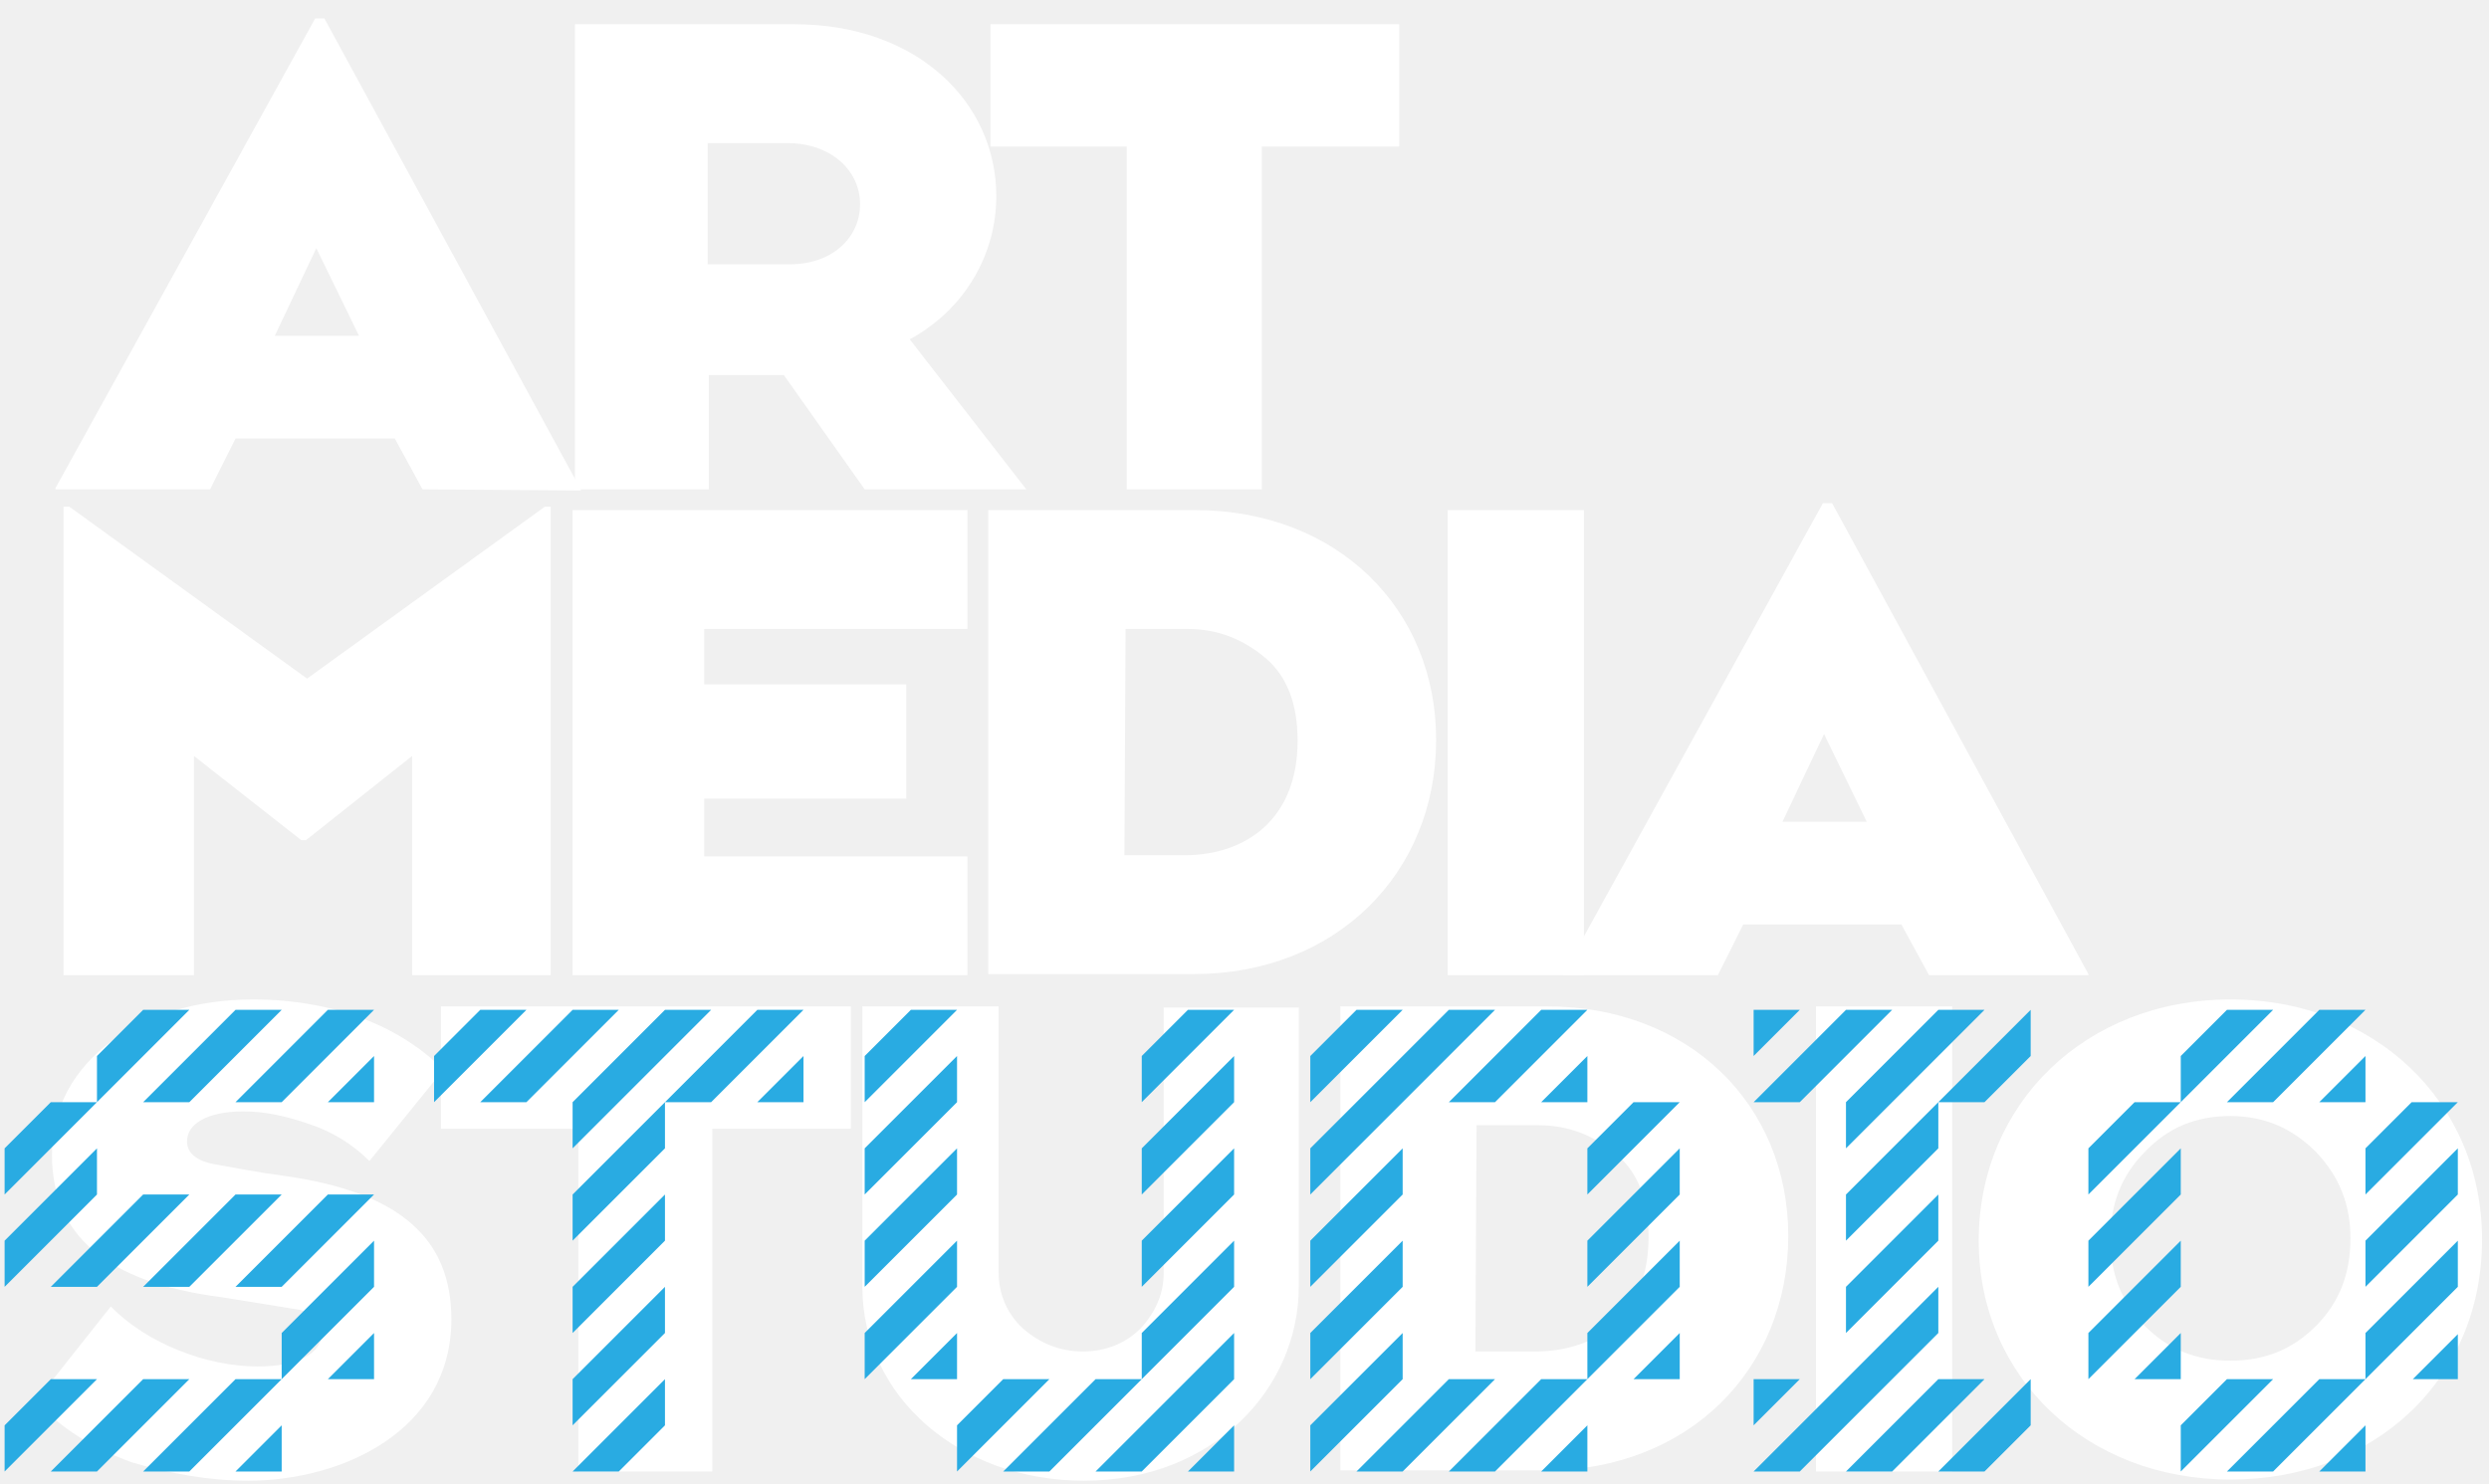
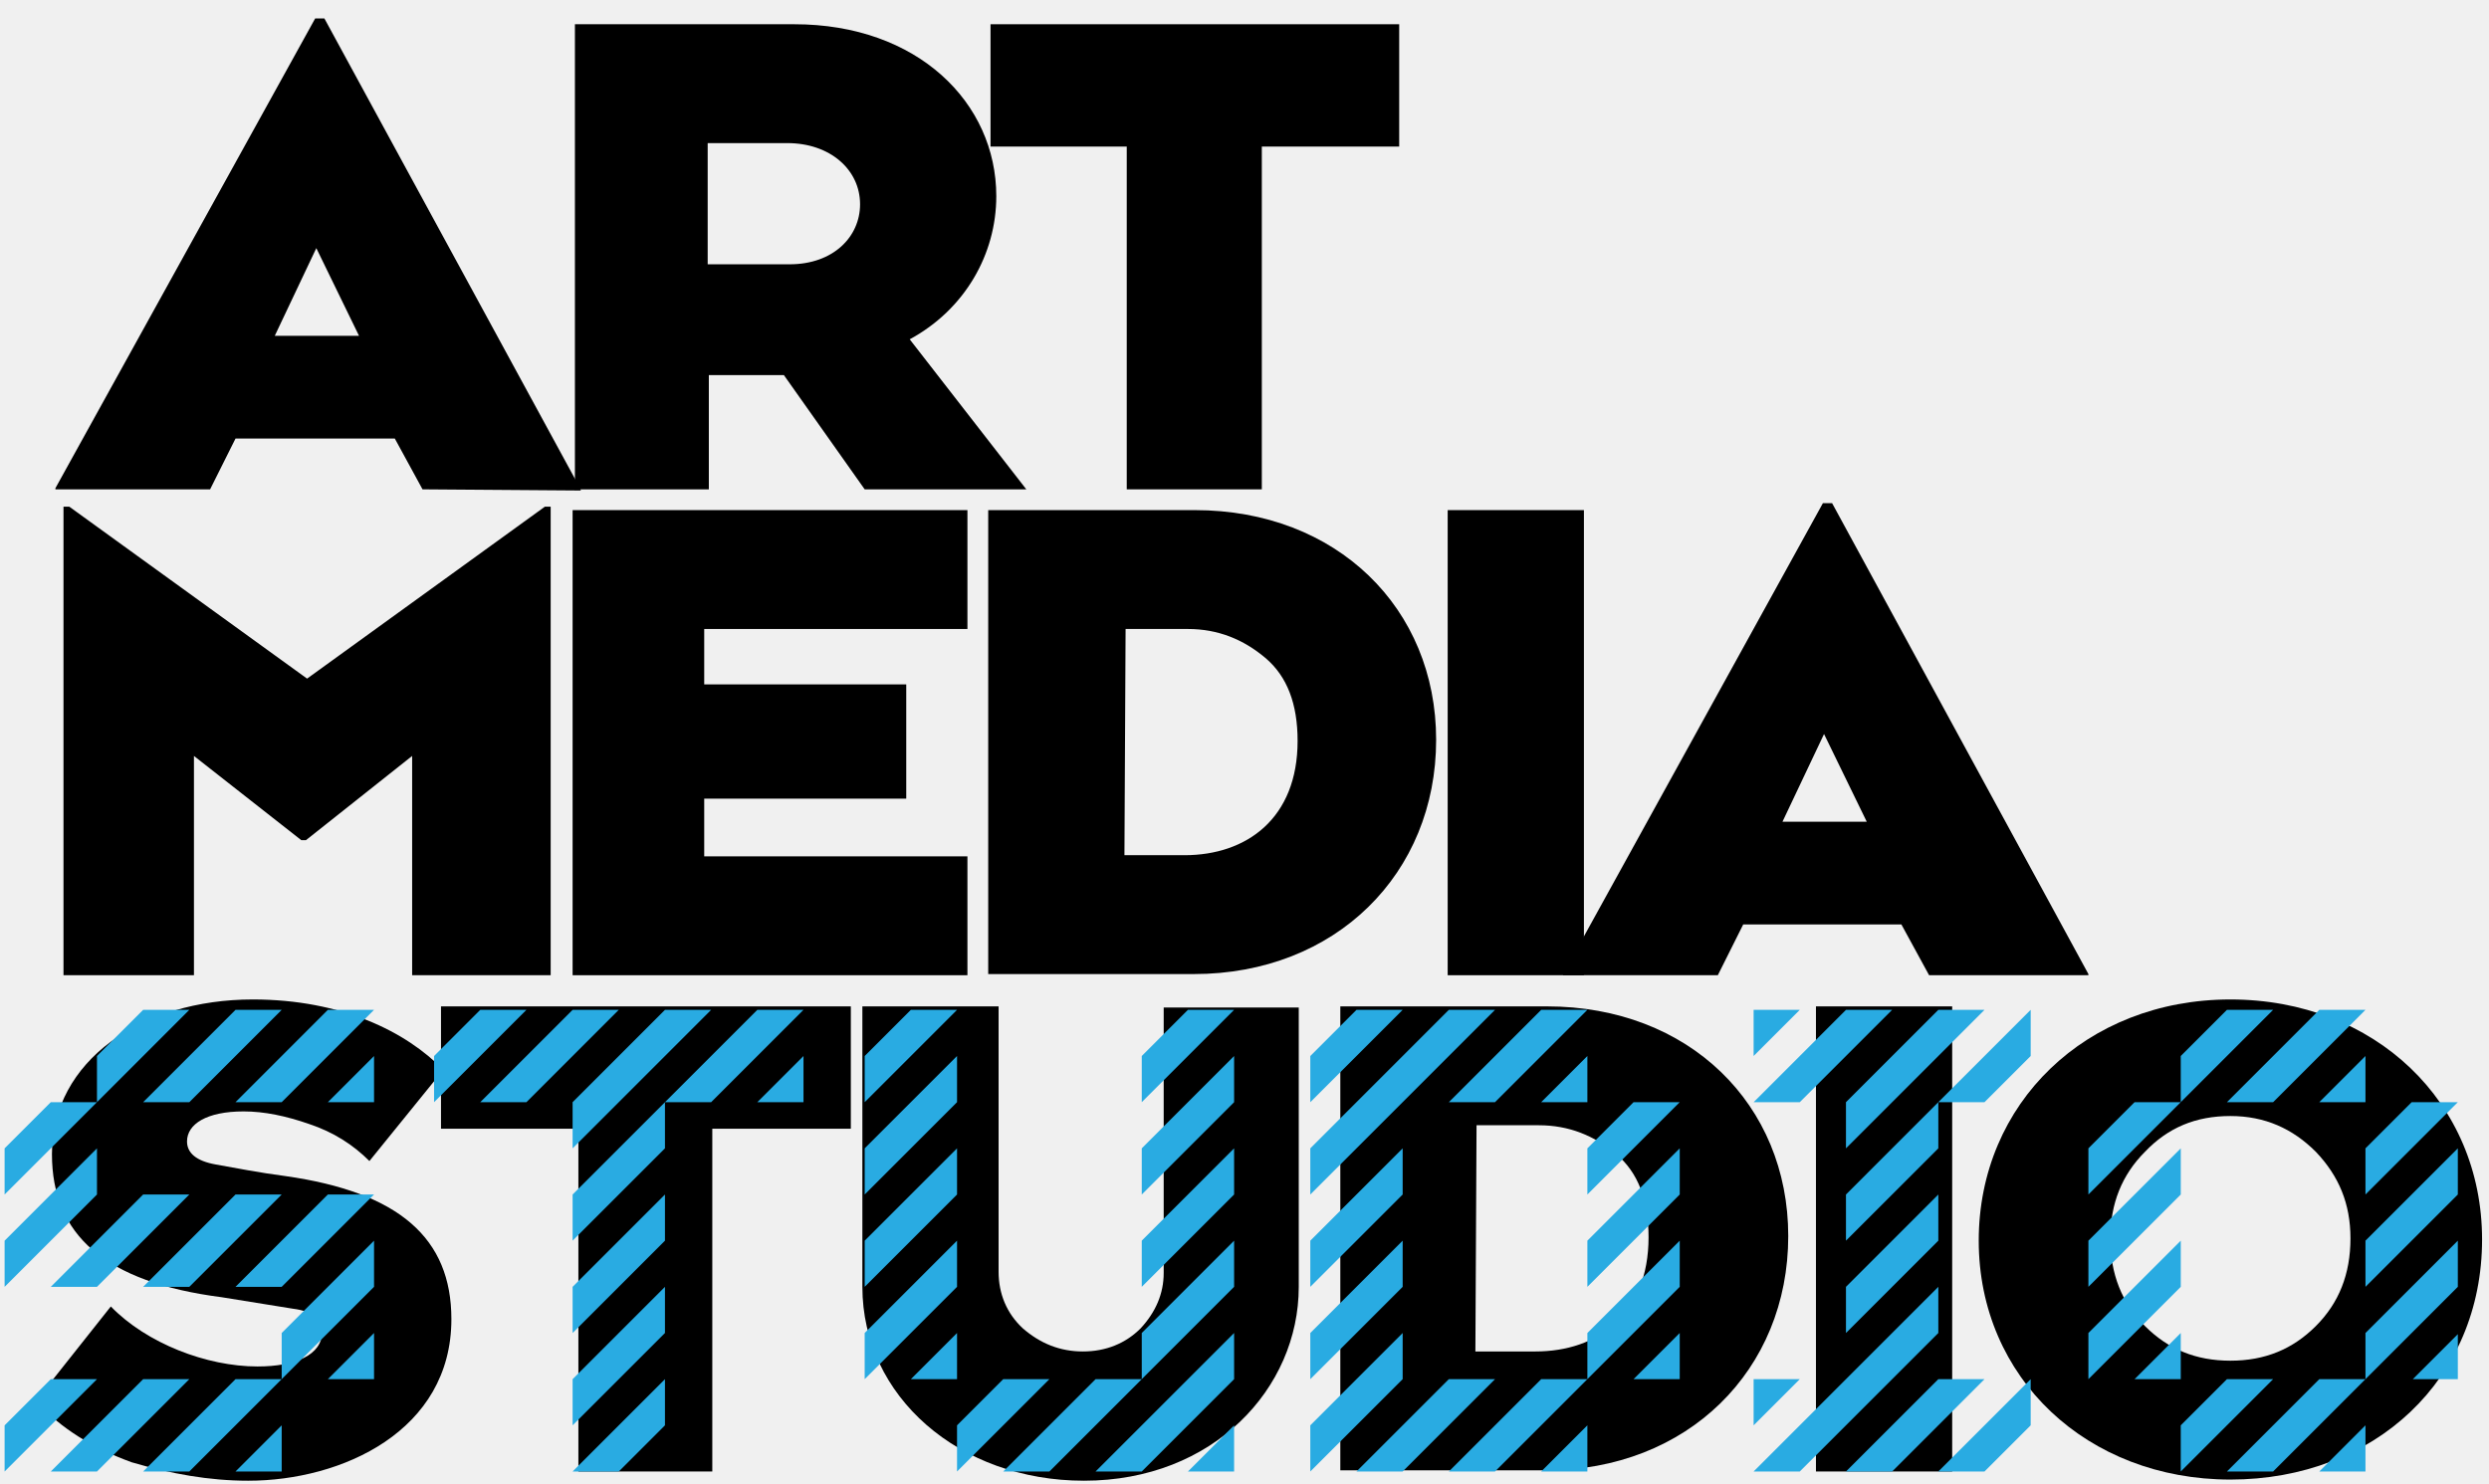
<svg xmlns="http://www.w3.org/2000/svg" xmlns:xlink="http://www.w3.org/1999/xlink" version="1.1" id="Layer_1" x="0px" y="0px" viewBox="0 0 215.6 128.5" style="enable-background:new 0 0 215.6 128.5;" xml:space="preserve">
  <style type="text/css">
- 	.st0{fill:#FFFFFF;}
- 	.st1{clip-path:url(#SVGID_2_);fill:#29ABE2;}
- 	.st2{clip-path:url(#SVGID_4_);fill:#29ABE2;}
- 	.st3{clip-path:url(#SVGID_6_);fill:#29ABE2;}
- 	.st4{clip-path:url(#SVGID_8_);fill:#29ABE2;}
- 	.st5{clip-path:url(#SVGID_10_);fill:#29ABE2;}
- 	.st6{clip-path:url(#SVGID_12_);fill:#29ABE2;}
+ 	.st0{clip-path:url(#SVGID_2_);fill:#29ABE2;}
+ 	.st1{clip-path:url(#SVGID_4_);fill:#29ABE2;}
+ 	.st2{clip-path:url(#SVGID_6_);fill:#29ABE2;}
+ 	.st3{clip-path:url(#SVGID_8_);fill:#29ABE2;}
+ 	.st4{clip-path:url(#SVGID_10_);fill:#29ABE2;}
+ 	.st5{clip-path:url(#SVGID_12_);fill:#29ABE2;}
</style>
-   <path class="st0" d="M36.6,42.4L34.2,38H20.4l-2.2,4.4H4.8v-0.1L27.3,1.6h0.8l22.2,40.8v0.1L36.6,42.4L36.6,42.4z M23.8,29.1h7.3  l-3.7-7.6L23.8,29.1z" />
-   <path class="st0" d="M61.4,32.5v9.9H49.8V2.1h19c10.7,0,17.5,6.8,17.5,14.9c0,5-2.7,9.8-7.5,12.4l10.1,13h-14l-7-9.9H61.4z   M68.4,22.9c3.8,0,6.1-2.4,6.1-5.2c0-3-2.6-5.3-6.3-5.3h-6.9v10.5C61.3,22.9,68.4,22.9,68.4,22.9z" />
-   <polygon class="st0" points="109.3,42.4 97.6,42.4 97.6,12.7 85.8,12.7 85.8,2.1 121.2,2.1 121.2,12.7 109.3,12.7 " />
-   <polygon class="st0" points="5.5,84.5 5.5,43.9 6,43.9 26.6,58.8 47.2,43.9 47.7,43.9 47.7,84.5 35.7,84.5 35.7,65.5 26.5,72.8   26.1,72.8 16.8,65.5 16.8,84.5 " />
-   <polygon class="st0" points="49.6,84.5 49.6,44.2 83.8,44.2 83.8,54.5 61,54.5 61,59.3 78.5,59.3 78.5,69.2 61,69.2 61,74.2   83.8,74.2 83.8,84.5 " />
-   <path class="st0" d="M85.6,84.5V44.2h17.9c12.3,0,20.9,8.5,20.9,19.9c0,11.6-8.7,20.3-21,20.3H85.6V84.5z M97.4,74.1h5.2  c5.4,0,9.8-3.2,9.8-9.9c0-3.2-0.9-5.6-2.8-7.2c-1.9-1.6-4.1-2.5-6.7-2.5h-5.4L97.4,74.1L97.4,74.1z" />
-   <rect x="125.4" y="44.2" class="st0" width="11.8" height="40.3" />
-   <path class="st0" d="M167.1,84.5l-2.4-4.4H151l-2.2,4.4h-13.4v-0.1l22.5-40.8h0.8l22.2,40.8v0.1H167.1z M154.4,71.2h7.3l-3.7-7.6  L154.4,71.2z" />
-   <path class="st0" d="M9.6,113.2c3.1,3.2,8.3,5.2,12.7,5.2c3.3,0,5.6-1,5.6-3c0-1-0.8-1.8-2.5-2l-6.2-1C9.1,111.1,4.5,107,4.5,100  c0-8.1,7.8-13.4,17.4-13.4c7.7,0,13.3,2.8,16.5,6.1l-6.4,7.9c-1.4-1.4-3.1-2.5-5.2-3.2c-2-0.7-3.9-1.1-5.7-1.1  c-3.2,0-4.9,1.1-4.9,2.6c0,1,0.8,1.7,2.5,2s3.7,0.7,6,1c9.9,1.4,14.4,5.4,14.4,12.4c0,9.7-9.5,14-17.6,14c-3.4,0-6.7-0.6-10.1-1.6  c-3.3-1.2-6.1-2.9-8.3-5.3L9.6,113.2z" />
-   <polygon class="st0" points="61.7,127.5 50.1,127.5 50.1,97.8 38.2,97.8 38.2,87.2 73.7,87.2 73.7,97.8 61.7,97.8 " />
-   <path class="st0" d="M74.8,87.2h11.7v23c0,1.9,0.7,3.6,2.1,4.9c1.5,1.3,3.2,2,5.2,2s3.7-0.7,5-2c1.3-1.4,2-3,2-4.8v-23h11.7v24.2  c0,8.8-7.4,16.8-18.6,16.8c-10.8,0-19.2-7.3-19.2-16.8V87.2H74.8z" />
-   <path class="st0" d="M116.1,127.5V87.2H134c12.3,0,20.9,8.5,20.9,19.9c0,11.6-8.7,20.3-21,20.3h-17.8V127.5z M127.8,117.1h5.2  c5.4,0,9.8-3.2,9.8-9.9c0-3.2-0.9-5.6-2.8-7.2c-1.9-1.6-4.1-2.5-6.7-2.5h-5.4L127.8,117.1L127.8,117.1z" />
-   <rect x="157.3" y="87.2" class="st0" width="11.8" height="40.3" />
-   <path class="st0" d="M171.4,107.5c0-11.9,9.3-20.9,21.8-20.9s21.8,8.9,21.8,20.8c0,12.1-9.3,20.8-21.8,20.8  C180.8,128.2,171.4,119.4,171.4,107.5 M185.8,114.9c2,2,4.4,3,7.4,3s5.4-1,7.4-3s3-4.5,3-7.6c0-3-1-5.4-3-7.5c-2-2-4.4-3.1-7.4-3.1  s-5.4,1-7.4,3.1c-2,2-3,4.5-3,7.5C182.8,110.4,183.8,112.9,185.8,114.9" />
+   <path d="M36.6,42.4L34.2,38H20.4l-2.2,4.4H4.8v-0.1L27.3,1.6h0.8l22.2,40.8v0.1L36.6,42.4L36.6,42.4z M23.8,29.1h7.3l-3.7-7.6  L23.8,29.1z" />
+   <path d="M61.4,32.5v9.9H49.8V2.1h19c10.7,0,17.5,6.8,17.5,14.9c0,5-2.7,9.8-7.5,12.4l10.1,13h-14l-7-9.9H61.4z M68.4,22.9  c3.8,0,6.1-2.4,6.1-5.2c0-3-2.6-5.3-6.3-5.3h-6.9v10.5C61.3,22.9,68.4,22.9,68.4,22.9z" />
+   <polygon points="109.3,42.4 97.6,42.4 97.6,12.7 85.8,12.7 85.8,2.1 121.2,2.1 121.2,12.7 109.3,12.7 " />
+   <polygon points="5.5,84.5 5.5,43.9 6,43.9 26.6,58.8 47.2,43.9 47.7,43.9 47.7,84.5 35.7,84.5 35.7,65.5 26.5,72.8 26.1,72.8   16.8,65.5 16.8,84.5 " />
+   <polygon points="49.6,84.5 49.6,44.2 83.8,44.2 83.8,54.5 61,54.5 61,59.3 78.5,59.3 78.5,69.2 61,69.2 61,74.2 83.8,74.2   83.8,84.5 " />
+   <path d="M85.6,84.5V44.2h17.9c12.3,0,20.9,8.5,20.9,19.9c0,11.6-8.7,20.3-21,20.3H85.6V84.5z M97.4,74.1h5.2c5.4,0,9.8-3.2,9.8-9.9  c0-3.2-0.9-5.6-2.8-7.2c-1.9-1.6-4.1-2.5-6.7-2.5h-5.4L97.4,74.1L97.4,74.1z" />
+   <rect x="125.4" y="44.2" width="11.8" height="40.3" />
+   <path d="M167.1,84.5l-2.4-4.4H151l-2.2,4.4h-13.4v-0.1l22.5-40.8h0.8l22.2,40.8v0.1H167.1z M154.4,71.2h7.3l-3.7-7.6L154.4,71.2z" />
+   <path d="M9.6,113.2c3.1,3.2,8.3,5.2,12.7,5.2c3.3,0,5.6-1,5.6-3c0-1-0.8-1.8-2.5-2l-6.2-1C9.1,111.1,4.5,107,4.5,100  c0-8.1,7.8-13.4,17.4-13.4c7.7,0,13.3,2.8,16.5,6.1l-6.4,7.9c-1.4-1.4-3.1-2.5-5.2-3.2c-2-0.7-3.9-1.1-5.7-1.1  c-3.2,0-4.9,1.1-4.9,2.6c0,1,0.8,1.7,2.5,2s3.7,0.7,6,1c9.9,1.4,14.4,5.4,14.4,12.4c0,9.7-9.5,14-17.6,14c-3.4,0-6.7-0.6-10.1-1.6  c-3.3-1.2-6.1-2.9-8.3-5.3L9.6,113.2z" />
+   <polygon points="61.7,127.5 50.1,127.5 50.1,97.8 38.2,97.8 38.2,87.2 73.7,87.2 73.7,97.8 61.7,97.8 " />
+   <path d="M74.8,87.2h11.7v23c0,1.9,0.7,3.6,2.1,4.9c1.5,1.3,3.2,2,5.2,2s3.7-0.7,5-2c1.3-1.4,2-3,2-4.8v-23h11.7v24.2  c0,8.8-7.4,16.8-18.6,16.8c-10.8,0-19.2-7.3-19.2-16.8V87.2H74.8z" />
+   <path d="M116.1,127.5V87.2H134c12.3,0,20.9,8.5,20.9,19.9c0,11.6-8.7,20.3-21,20.3h-17.8V127.5z M127.8,117.1h5.2  c5.4,0,9.8-3.2,9.8-9.9c0-3.2-0.9-5.6-2.8-7.2c-1.9-1.6-4.1-2.5-6.7-2.5h-5.4L127.8,117.1L127.8,117.1z" />
+   <rect x="157.3" y="87.2" width="11.8" height="40.3" />
+   <path d="M171.4,107.5c0-11.9,9.3-20.9,21.8-20.9s21.8,8.9,21.8,20.8c0,12.1-9.3,20.8-21.8,20.8C180.8,128.2,171.4,119.4,171.4,107.5   M185.8,114.9c2,2,4.4,3,7.4,3s5.4-1,7.4-3s3-4.5,3-7.6c0-3-1-5.4-3-7.5c-2-2-4.4-3.1-7.4-3.1s-5.4,1-7.4,3.1c-2,2-3,4.5-3,7.5  C182.8,110.4,183.8,112.9,185.8,114.9" />
  <g>
    <g>
      <g>
        <defs>
          <rect id="SVGID_1_" x="0.4" y="87.5" width="212.5" height="40" />
        </defs>
        <clipPath id="SVGID_2_">
          <use xlink:href="#SVGID_1_" style="overflow:visible;" />
        </clipPath>
-         <path class="st1" d="M4.4,95.5h4l-8,8v-4L4.4,95.5z M8.4,99.5v4l-8,8v-4L8.4,99.5z M4.4,119.5h4l-8,8v-4L4.4,119.5z M4.4,111.5     l8-8h4l-8,8H4.4z M12.4,119.5h4l-8,8h-4L12.4,119.5z M8.4,91.5l4-4h4l-8,8V91.5z M20.4,87.5h4l-8,8h-4L20.4,87.5z M12.4,111.5     l8-8h4l-8,8H12.4z M20.4,119.5h4l-8,8h-4L20.4,119.5z M20.4,95.5l8-8h4l-8,8H20.4z M20.4,111.5l8-8h4l-8,8H20.4z M24.4,123.5v4     h-4L24.4,123.5z M32.4,107.5v4l-8,8v-4L32.4,107.5z M28.4,95.5l4-4v4H28.4z M28.4,119.5l4-4v4H28.4z" />
+         <path class="st0" d="M4.4,95.5h4l-8,8v-4L4.4,95.5z M8.4,99.5v4l-8,8v-4L8.4,99.5z M4.4,119.5h4l-8,8v-4L4.4,119.5z M4.4,111.5     l8-8h4l-8,8H4.4z M12.4,119.5h4l-8,8h-4L12.4,119.5z M8.4,91.5l4-4h4l-8,8V91.5z M20.4,87.5h4l-8,8h-4L20.4,87.5z M12.4,111.5     l8-8h4l-8,8H12.4z M20.4,119.5h4l-8,8h-4L20.4,119.5z M20.4,95.5l8-8h4l-8,8H20.4z M20.4,111.5l8-8h4l-8,8H20.4z M24.4,123.5v4     h-4L24.4,123.5z M32.4,107.5v4l-8,8v-4L32.4,107.5z M28.4,95.5l4-4v4H28.4z M28.4,119.5l4-4v4H28.4z" />
      </g>
      <g>
        <defs>
          <rect id="SVGID_3_" x="0.4" y="87.5" width="212.5" height="40" />
        </defs>
        <clipPath id="SVGID_4_">
          <use xlink:href="#SVGID_3_" style="overflow:visible;" />
        </clipPath>
-         <path class="st2" d="M41.6,87.5h4l-8,8v-4L41.6,87.5z M41.6,95.5l8-8h4l-8,8H41.6z M57.6,87.5h4l-12,12v-4L57.6,87.5z M57.6,95.5     v4l-8,8v-4L57.6,95.5z M49.6,111.5l8-8v4l-8,8V111.5z M49.6,119.5l8-8v4l-8,8V119.5z M49.6,127.5l8-8v4l-4,4H49.6z M57.6,95.5     l8-8h4l-8,8H57.6z M69.6,91.5v4h-4L69.6,91.5z" />
+         <path class="st1" d="M41.6,87.5h4l-8,8v-4L41.6,87.5z M41.6,95.5l8-8h4l-8,8H41.6z M57.6,87.5h4l-12,12v-4L57.6,87.5z M57.6,95.5     v4l-8,8v-4L57.6,95.5z M49.6,111.5l8-8v4l-8,8V111.5z M49.6,119.5l8-8v4l-8,8V119.5z M49.6,127.5l8-8v4l-4,4H49.6z M57.6,95.5     l8-8h4l-8,8H57.6z M69.6,91.5v4h-4L69.6,91.5z" />
      </g>
      <g>
        <defs>
          <rect id="SVGID_5_" x="0.4" y="87.5" width="212.5" height="40" />
        </defs>
        <clipPath id="SVGID_6_">
          <use xlink:href="#SVGID_5_" style="overflow:visible;" />
        </clipPath>
-         <path class="st3" d="M74.9,91.5l4-4h4l-8,8V91.5z M82.9,91.5v4l-8,8v-4L82.9,91.5z M82.9,99.5v4l-8,8v-4L82.9,99.5z M74.9,115.5     l8-8v4l-8,8V115.5z M78.9,119.5l4-4v4H78.9z M86.9,119.5h4l-8,8v-4L86.9,119.5z M94.9,119.5h4l-8,8h-4L94.9,119.5z M94.9,127.5     l12-12v4l-8,8H94.9z M98.9,91.5l4-4h4l-8,8V91.5z M106.9,91.5v4l-8,8v-4L106.9,91.5z M106.9,99.5v4l-8,8v-4L106.9,99.5z      M98.9,115.5l8-8v4l-8,8V115.5z M106.9,123.5v4h-4L106.9,123.5z" />
+         <path class="st2" d="M74.9,91.5l4-4h4l-8,8V91.5z M82.9,91.5v4l-8,8v-4L82.9,91.5z M82.9,99.5v4l-8,8v-4L82.9,99.5z M74.9,115.5     l8-8v4l-8,8V115.5z M78.9,119.5l4-4v4H78.9z M86.9,119.5h4l-8,8v-4L86.9,119.5z M94.9,119.5h4l-8,8h-4L94.9,119.5z M94.9,127.5     l12-12v4l-8,8H94.9z M98.9,91.5l4-4h4l-8,8V91.5z M106.9,91.5v4l-8,8v-4L106.9,91.5z M106.9,99.5v4l-8,8v-4L106.9,99.5z      M98.9,115.5l8-8v4l-8,8V115.5z M106.9,123.5v4h-4L106.9,123.5z" />
      </g>
      <g>
        <defs>
          <rect id="SVGID_7_" x="0.4" y="87.5" width="212.5" height="40" />
        </defs>
        <clipPath id="SVGID_8_">
          <use xlink:href="#SVGID_7_" style="overflow:visible;" />
        </clipPath>
-         <path class="st4" d="M113.5,99.5l12-12h4l-16,16V99.5z M117.5,87.5h4l-8,8v-4L117.5,87.5z M121.5,99.5v4l-8,8v-4L121.5,99.5z      M113.5,115.5l8-8v4l-8,8V115.5z M113.5,123.5l8-8v4l-8,8V123.5z M125.5,119.5h4l-8,8h-4L125.5,119.5z M133.5,87.5h4l-8,8h-4     L133.5,87.5z M133.5,119.5h4l-8,8h-4L133.5,119.5z M137.5,91.5v4h-4L137.5,91.5z M137.5,123.5v4h-4L137.5,123.5z M137.5,99.5l4-4     h4l-8,8V99.5z M137.5,107.5l8-8v4l-8,8V107.5z M137.5,115.5l8-8v4l-8,8V115.5z M145.5,115.5v4h-4L145.5,115.5z" />
+         <path class="st3" d="M113.5,99.5l12-12h4l-16,16V99.5z M117.5,87.5h4l-8,8v-4L117.5,87.5z M121.5,99.5v4l-8,8v-4L121.5,99.5z      M113.5,115.5l8-8v4l-8,8V115.5z M113.5,123.5l8-8v4l-8,8V123.5z M125.5,119.5h4l-8,8h-4L125.5,119.5z M133.5,87.5h4l-8,8h-4     L133.5,87.5z M133.5,119.5h4l-8,8h-4L133.5,119.5z M137.5,91.5v4h-4L137.5,91.5z M137.5,123.5v4h-4L137.5,123.5z M137.5,99.5l4-4     h4l-8,8V99.5z M137.5,107.5l8-8v4l-8,8V107.5z M137.5,115.5l8-8v4l-8,8V115.5z M145.5,115.5v4h-4L145.5,115.5z" />
      </g>
      <g>
        <defs>
          <rect id="SVGID_9_" x="0.4" y="87.5" width="212.5" height="40" />
        </defs>
        <clipPath id="SVGID_10_">
          <use xlink:href="#SVGID_9_" style="overflow:visible;" />
        </clipPath>
-         <path class="st5" d="M151.9,95.5l8-8h4l-8,8H151.9z M151.9,87.5h4l-4,4V87.5z M151.9,127.5l16-16v4l-12,12H151.9z M151.9,119.5h4     l-4,4V119.5z M167.9,87.5h4l-12,12v-4L167.9,87.5z M167.9,95.5v4l-8,8v-4L167.9,95.5z M159.9,111.5l8-8v4l-8,8V111.5z      M159.9,127.5l8-8h4l-8,8H159.9z M167.9,95.5l8-8v4l-4,4H167.9z M167.9,127.5l8-8v4l-4,4H167.9z" />
+         <path class="st4" d="M151.9,95.5l8-8h4l-8,8H151.9z M151.9,87.5h4l-4,4V87.5z M151.9,127.5l16-16v4l-12,12H151.9z M151.9,119.5h4     l-4,4V119.5z M167.9,87.5h4l-12,12v-4L167.9,87.5z M167.9,95.5v4l-8,8v-4L167.9,95.5z M159.9,111.5l8-8v4l-8,8V111.5z      M159.9,127.5l8-8h4l-8,8H159.9z M167.9,95.5l8-8v4l-4,4H167.9z M167.9,127.5l8-8v4l-4,4H167.9z" />
      </g>
      <g>
        <defs>
          <rect id="SVGID_11_" x="0.4" y="87.5" width="212.5" height="40" />
        </defs>
        <clipPath id="SVGID_12_">
          <use xlink:href="#SVGID_11_" style="overflow:visible;" />
        </clipPath>
-         <path class="st6" d="M184.9,95.5h4l-8,8v-4L184.9,95.5z M188.9,99.5v4l-8,8v-4L188.9,99.5z M180.9,115.5l8-8v4l-8,8V115.5z      M184.9,119.5l4-4v4H184.9z M188.9,91.5l4-4h4l-8,8V91.5z M192.9,119.5h4l-8,8v-4L192.9,119.5z M200.9,87.5h4l-8,8h-4L200.9,87.5     z M200.9,119.5h4l-8,8h-4L200.9,119.5z M204.9,91.5v4h-4L204.9,91.5z M204.9,123.5v4h-4L204.9,123.5z M204.9,99.5l4-4h4l-8,8     V99.5z M204.9,107.5l8-8v4l-8,8V107.5z M204.9,115.5l8-8v4l-8,8V115.5z M213,115.5v4h-4L213,115.5z" />
+         <path class="st5" d="M184.9,95.5h4l-8,8v-4L184.9,95.5z M188.9,99.5v4l-8,8v-4L188.9,99.5z M180.9,115.5l8-8v4l-8,8V115.5z      M184.9,119.5l4-4v4H184.9z M188.9,91.5l4-4h4l-8,8V91.5z M192.9,119.5h4l-8,8v-4L192.9,119.5z M200.9,87.5h4l-8,8h-4L200.9,87.5     z M200.9,119.5h4l-8,8h-4L200.9,119.5z M204.9,91.5v4h-4L204.9,91.5z M204.9,123.5v4h-4L204.9,123.5z M204.9,99.5l4-4h4l-8,8     V99.5z M204.9,107.5l8-8v4l-8,8V107.5z M204.9,115.5l8-8v4l-8,8V115.5z M213,115.5v4h-4L213,115.5z" />
      </g>
    </g>
  </g>
</svg>
